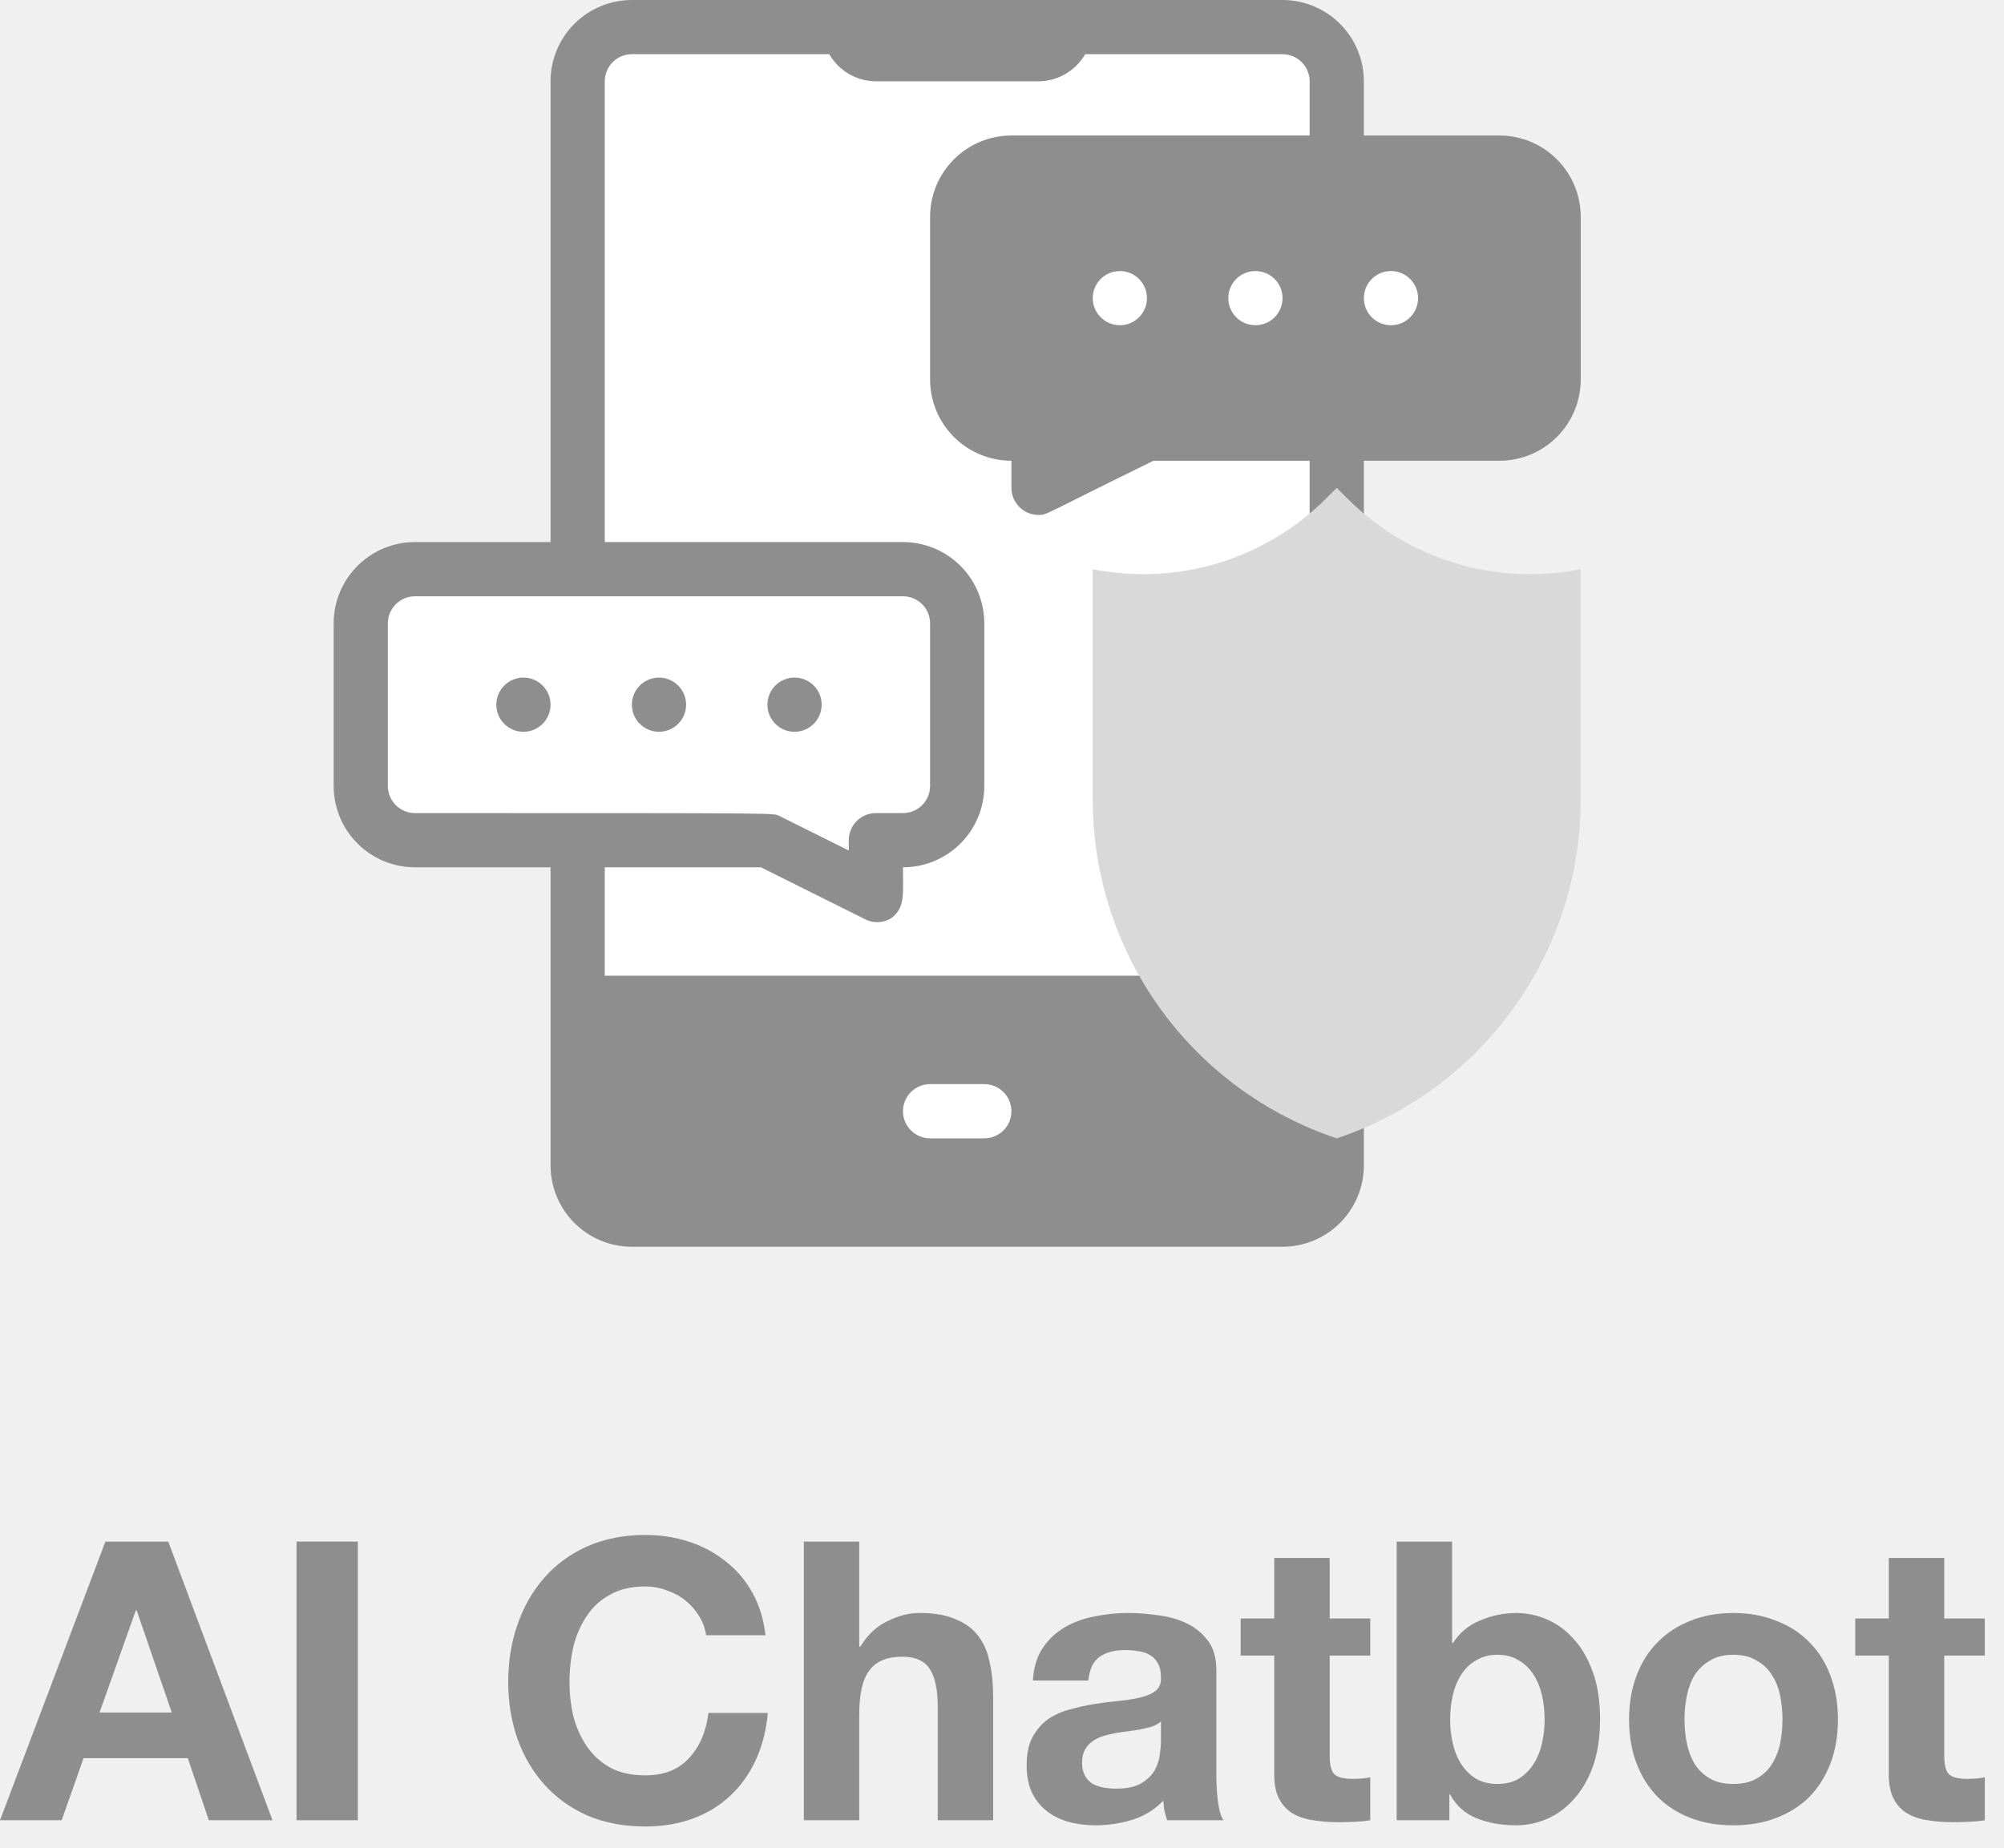
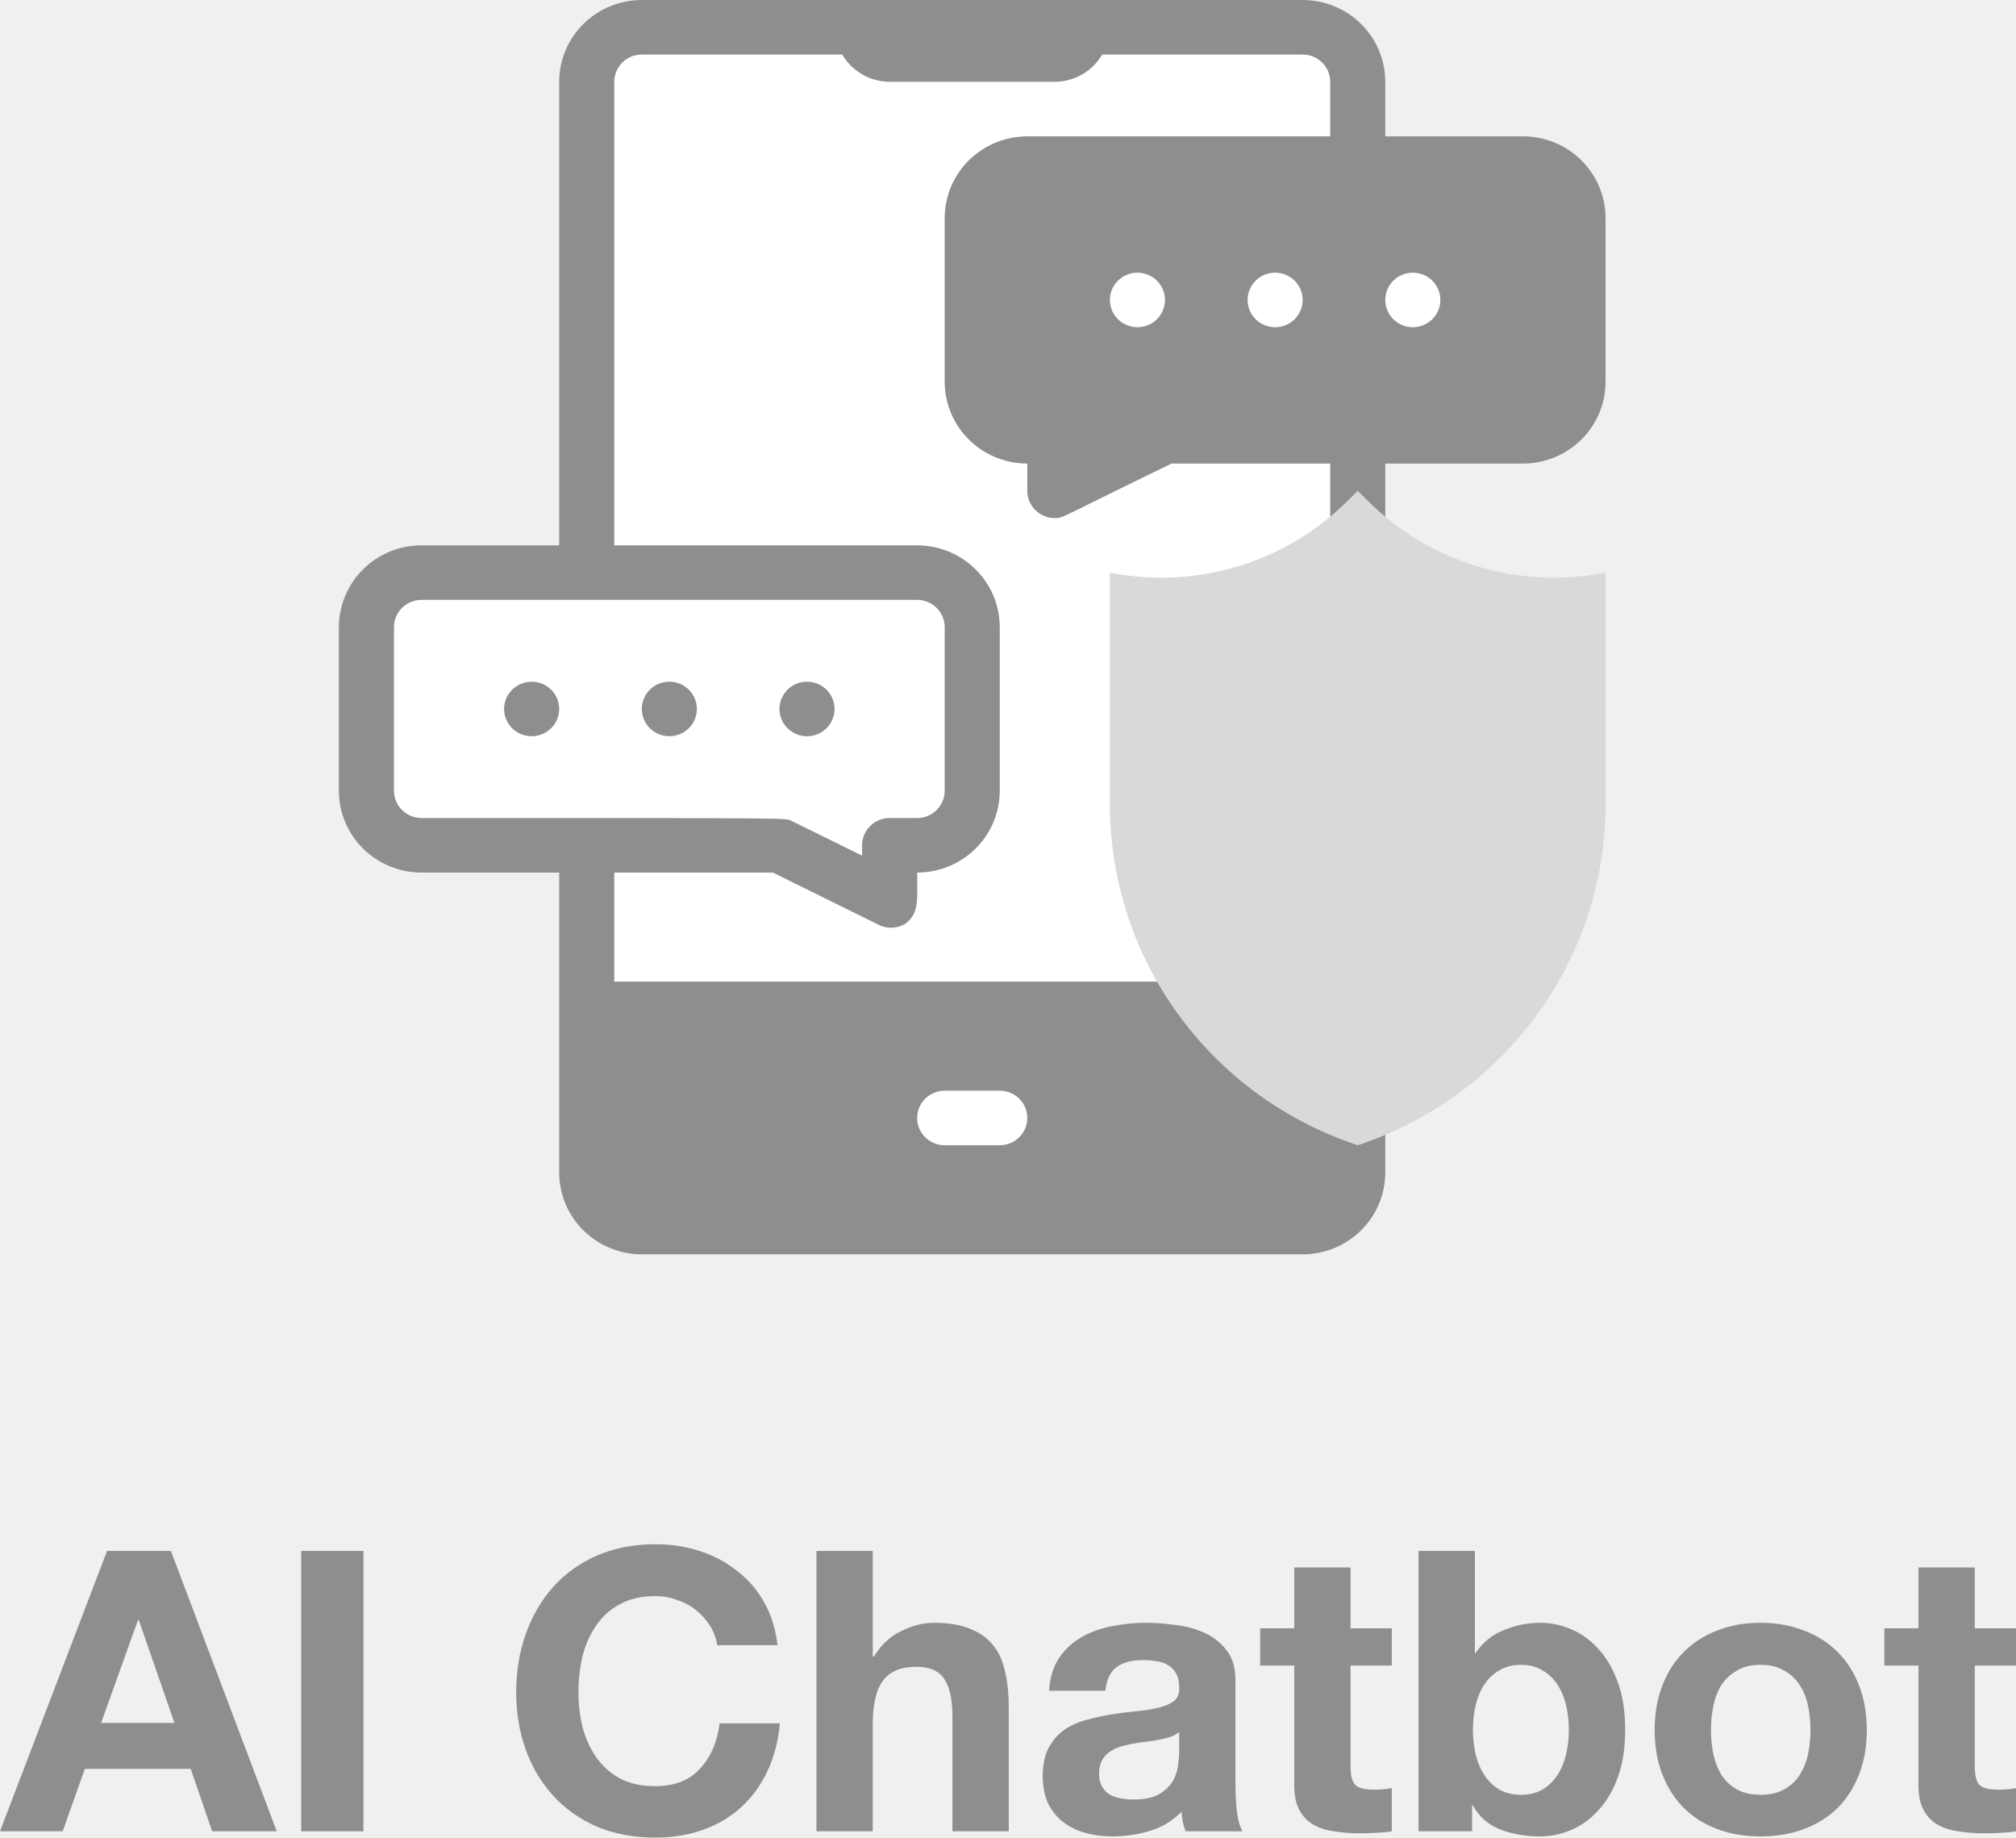
- <svg xmlns="http://www.w3.org/2000/svg" width="77" height="71" viewBox="0 0 77 71" fill="none">
-   <path d="M51.362 3.125V38.542H22.195V3.125C22.195 2.572 22.415 2.043 22.805 1.652C23.196 1.261 23.726 1.042 24.279 1.042H49.279C49.831 1.042 50.361 1.261 50.752 1.652C51.142 2.043 51.362 2.572 51.362 3.125Z" fill="white" />
-   <path d="M36.779 23.958V30.208C36.779 30.761 36.559 31.291 36.168 31.681C35.778 32.072 35.248 32.292 34.695 32.292H33.654V34.375L29.487 32.292H15.945C15.393 32.292 14.863 32.072 14.472 31.681C14.081 31.291 13.862 30.761 13.862 30.208V23.958C13.862 23.406 14.081 22.876 14.472 22.485C14.863 22.095 15.393 21.875 15.945 21.875H34.695C35.248 21.875 35.778 22.095 36.168 22.485C36.559 22.876 36.779 23.406 36.779 23.958Z" fill="white" />
-   <path d="M51.362 38.542V44.792C51.362 45.344 51.142 45.874 50.752 46.265C50.361 46.656 49.831 46.875 49.279 46.875H24.279C23.726 46.875 23.196 46.656 22.805 46.265C22.415 45.874 22.195 45.344 22.195 44.792V38.542H51.362Z" fill="#8E8E8E" />
-   <path d="M36.779 8.333V14.583C36.779 15.136 36.998 15.666 37.389 16.056C37.779 16.447 38.309 16.667 38.862 16.667H39.904V18.75L44.07 16.667H57.612C58.164 16.667 58.694 16.447 59.085 16.056C59.476 15.666 59.695 15.136 59.695 14.583V8.333C59.695 7.781 59.476 7.251 59.085 6.86C58.694 6.469 58.164 6.25 57.612 6.25H38.862C38.309 6.25 37.779 6.469 37.389 6.86C36.998 7.251 36.779 7.781 36.779 8.333Z" fill="#8E8E8E" />
-   <path d="M57.612 5.208H52.404V3.125C52.404 2.296 52.074 1.501 51.488 0.915C50.902 0.329 50.107 0 49.279 0H24.279C23.45 0 22.655 0.329 22.069 0.915C21.483 1.501 21.154 2.296 21.154 3.125V20.833H15.945C15.116 20.833 14.322 21.163 13.735 21.749C13.149 22.335 12.82 23.13 12.82 23.958V30.208C12.82 31.037 13.149 31.832 13.735 32.418C14.322 33.004 15.116 33.333 15.945 33.333H21.154V44.792C21.154 45.62 21.483 46.415 22.069 47.001C22.655 47.587 23.45 47.917 24.279 47.917H49.279C50.107 47.917 50.902 47.587 51.488 47.001C52.074 46.415 52.404 45.62 52.404 44.792V17.708H57.612C58.441 17.708 59.236 17.379 59.822 16.793C60.408 16.207 60.737 15.412 60.737 14.583V8.333C60.737 7.505 60.408 6.71 59.822 6.124C59.236 5.538 58.441 5.208 57.612 5.208ZM14.903 30.208V23.958C14.903 23.682 15.013 23.417 15.209 23.222C15.404 23.026 15.669 22.917 15.945 22.917H34.695C34.971 22.917 35.236 23.026 35.432 23.222C35.627 23.417 35.737 23.682 35.737 23.958V30.208C35.737 30.485 35.627 30.75 35.432 30.945C35.236 31.14 34.971 31.25 34.695 31.25H33.654C33.377 31.25 33.112 31.36 32.917 31.555C32.722 31.75 32.612 32.015 32.612 32.292V32.688L29.956 31.365C29.643 31.25 30.768 31.25 15.945 31.25C15.669 31.25 15.404 31.14 15.209 30.945C15.013 30.75 14.903 30.485 14.903 30.208ZM49.279 45.833H24.279C24.002 45.833 23.737 45.724 23.542 45.528C23.347 45.333 23.237 45.068 23.237 44.792V39.583H50.32V44.792C50.32 45.068 50.21 45.333 50.015 45.528C49.82 45.724 49.555 45.833 49.279 45.833ZM50.32 37.5H23.237V33.333H29.237L33.185 35.302C33.343 35.394 33.523 35.442 33.706 35.442C33.888 35.442 34.068 35.394 34.226 35.302C34.789 34.896 34.695 34.375 34.695 33.333C35.524 33.333 36.319 33.004 36.905 32.418C37.491 31.832 37.82 31.037 37.82 30.208V23.958C37.82 23.13 37.491 22.335 36.905 21.749C36.319 21.163 35.524 20.833 34.695 20.833H23.237V3.125C23.237 2.849 23.347 2.584 23.542 2.388C23.737 2.193 24.002 2.083 24.279 2.083H31.862C32.044 2.398 32.305 2.66 32.619 2.843C32.933 3.026 33.29 3.123 33.654 3.125H39.904C40.267 3.123 40.624 3.026 40.938 2.843C41.252 2.66 41.513 2.398 41.695 2.083H49.279C49.555 2.083 49.82 2.193 50.015 2.388C50.21 2.584 50.32 2.849 50.32 3.125V5.208H38.862C38.033 5.208 37.238 5.538 36.652 6.124C36.066 6.71 35.737 7.505 35.737 8.333V14.583C35.737 15.412 36.066 16.207 36.652 16.793C37.238 17.379 38.033 17.708 38.862 17.708V18.75C38.862 19.026 38.972 19.291 39.167 19.487C39.362 19.682 39.627 19.792 39.904 19.792C40.237 19.792 40.06 19.792 44.32 17.708H50.32V37.5ZM58.654 14.583C58.654 14.86 58.544 15.125 58.348 15.32C58.153 15.515 57.888 15.625 57.612 15.625H44.07C43.737 15.625 43.883 15.625 40.945 17.062V16.667C40.945 16.39 40.835 16.125 40.64 15.93C40.445 15.735 40.18 15.625 39.904 15.625H38.862C38.586 15.625 38.321 15.515 38.125 15.32C37.93 15.125 37.82 14.86 37.82 14.583V8.333C37.82 8.057 37.93 7.792 38.125 7.597C38.321 7.401 38.586 7.292 38.862 7.292H57.612C57.888 7.292 58.153 7.401 58.348 7.597C58.544 7.792 58.654 8.057 58.654 8.333V14.583Z" fill="#8E8E8E" />
-   <path d="M20.112 28.125C20.687 28.125 21.154 27.659 21.154 27.083C21.154 26.508 20.687 26.042 20.112 26.042C19.537 26.042 19.07 26.508 19.07 27.083C19.07 27.659 19.537 28.125 20.112 28.125Z" fill="#8E8E8E" />
-   <path d="M25.32 28.125C25.895 28.125 26.362 27.659 26.362 27.083C26.362 26.508 25.895 26.042 25.32 26.042C24.745 26.042 24.279 26.508 24.279 27.083C24.279 27.659 24.745 28.125 25.32 28.125Z" fill="#8E8E8E" />
-   <path d="M30.529 28.125C31.104 28.125 31.57 27.659 31.57 27.083C31.57 26.508 31.104 26.042 30.529 26.042C29.953 26.042 29.487 26.508 29.487 27.083C29.487 27.659 29.953 28.125 30.529 28.125Z" fill="#8E8E8E" />
-   <path d="M53.445 12.5C54.02 12.5 54.487 12.034 54.487 11.458C54.487 10.883 54.02 10.417 53.445 10.417C52.87 10.417 52.404 10.883 52.404 11.458C52.404 12.034 52.87 12.5 53.445 12.5Z" fill="white" />
-   <path d="M48.237 12.5C48.812 12.5 49.279 12.034 49.279 11.458C49.279 10.883 48.812 10.417 48.237 10.417C47.661 10.417 47.195 10.883 47.195 11.458C47.195 12.034 47.661 12.5 48.237 12.5Z" fill="white" />
-   <path d="M43.029 12.5C43.604 12.5 44.07 12.034 44.07 11.458C44.07 10.883 43.604 10.417 43.029 10.417C42.453 10.417 41.987 10.883 41.987 11.458C41.987 12.034 42.453 12.5 43.029 12.5Z" fill="white" />
-   <path d="M51.362 43.75C48.632 42.839 46.258 41.092 44.575 38.757C42.893 36.422 41.987 33.617 41.987 30.74V21.875C43.59 22.195 45.248 22.115 46.812 21.641C48.377 21.166 49.8 20.313 50.956 19.156L51.362 18.75L51.768 19.156C52.922 20.314 54.346 21.169 55.911 21.643C57.476 22.118 59.134 22.197 60.737 21.875V30.74C60.736 33.617 59.831 36.422 58.148 38.757C56.466 41.092 54.092 42.839 51.362 43.75Z" fill="#D9D9D9" />
-   <path d="M37.82 43.75H35.737C35.461 43.75 35.196 43.64 35 43.445C34.805 43.25 34.695 42.985 34.695 42.708C34.695 42.432 34.805 42.167 35 41.972C35.196 41.776 35.461 41.667 35.737 41.667H37.82C38.096 41.667 38.361 41.776 38.557 41.972C38.752 42.167 38.862 42.432 38.862 42.708C38.862 42.985 38.752 43.25 38.557 43.445C38.361 43.64 38.096 43.75 37.82 43.75Z" fill="white" />
-   <path d="M3.825 65.818H6.6L5.25 61.888H5.22L3.825 65.818ZM4.05 59.248H6.465L10.47 69.958H8.025L7.215 67.573H3.21L2.37 69.958H0L4.05 59.248Z" fill="#8E8E8E" />
-   <path d="M11.394 59.248H13.749V69.958H11.394V59.248Z" fill="#8E8E8E" />
-   <path d="M27.132 62.848C27.092 62.578 27.002 62.333 26.862 62.113C26.722 61.883 26.547 61.683 26.337 61.513C26.127 61.343 25.887 61.213 25.617 61.123C25.357 61.023 25.082 60.973 24.792 60.973C24.262 60.973 23.812 61.078 23.442 61.288C23.072 61.488 22.772 61.763 22.542 62.113C22.312 62.453 22.142 62.843 22.032 63.283C21.932 63.723 21.882 64.178 21.882 64.648C21.882 65.098 21.932 65.538 22.032 65.968C22.142 66.388 22.312 66.768 22.542 67.108C22.772 67.448 23.072 67.723 23.442 67.933C23.812 68.133 24.262 68.233 24.792 68.233C25.512 68.233 26.072 68.013 26.472 67.573C26.882 67.133 27.132 66.553 27.222 65.833H29.502C29.442 66.503 29.287 67.108 29.037 67.648C28.787 68.188 28.457 68.648 28.047 69.028C27.637 69.408 27.157 69.698 26.607 69.898C26.057 70.098 25.452 70.198 24.792 70.198C23.972 70.198 23.232 70.058 22.572 69.778C21.922 69.488 21.372 69.093 20.922 68.593C20.472 68.093 20.127 67.508 19.887 66.838C19.647 66.158 19.527 65.428 19.527 64.648C19.527 63.848 19.647 63.108 19.887 62.428C20.127 61.738 20.472 61.138 20.922 60.628C21.372 60.118 21.922 59.718 22.572 59.428C23.232 59.138 23.972 58.993 24.792 58.993C25.382 58.993 25.937 59.078 26.457 59.248C26.987 59.418 27.457 59.668 27.867 59.998C28.287 60.318 28.632 60.718 28.902 61.198C29.172 61.678 29.342 62.228 29.412 62.848H27.132Z" fill="#8E8E8E" />
-   <path d="M30.885 59.248H33.015V63.283H33.06C33.33 62.833 33.675 62.508 34.095 62.308C34.515 62.098 34.925 61.993 35.325 61.993C35.895 61.993 36.36 62.073 36.72 62.233C37.09 62.383 37.38 62.598 37.59 62.878C37.8 63.148 37.945 63.483 38.025 63.883C38.115 64.273 38.16 64.708 38.16 65.188V69.958H36.03V65.578C36.03 64.938 35.93 64.463 35.73 64.153C35.53 63.833 35.175 63.673 34.665 63.673C34.085 63.673 33.665 63.848 33.405 64.198C33.145 64.538 33.015 65.103 33.015 65.893V69.958H30.885V59.248Z" fill="#8E8E8E" />
-   <path d="M39.687 64.588C39.717 64.088 39.842 63.673 40.062 63.343C40.282 63.013 40.562 62.748 40.902 62.548C41.242 62.348 41.622 62.208 42.042 62.128C42.472 62.038 42.902 61.993 43.332 61.993C43.722 61.993 44.117 62.023 44.517 62.083C44.917 62.133 45.282 62.238 45.612 62.398C45.942 62.558 46.212 62.783 46.422 63.073C46.632 63.353 46.737 63.728 46.737 64.198V68.233C46.737 68.583 46.757 68.918 46.797 69.238C46.837 69.558 46.907 69.798 47.007 69.958H44.847C44.807 69.838 44.772 69.718 44.742 69.598C44.722 69.468 44.707 69.338 44.697 69.208C44.357 69.558 43.957 69.803 43.497 69.943C43.037 70.083 42.567 70.153 42.087 70.153C41.717 70.153 41.372 70.108 41.052 70.018C40.732 69.928 40.452 69.788 40.212 69.598C39.972 69.408 39.782 69.168 39.642 68.878C39.512 68.588 39.447 68.243 39.447 67.843C39.447 67.403 39.522 67.043 39.672 66.763C39.832 66.473 40.032 66.243 40.272 66.073C40.522 65.903 40.802 65.778 41.112 65.698C41.432 65.608 41.752 65.538 42.072 65.488C42.392 65.438 42.707 65.398 43.017 65.368C43.327 65.338 43.602 65.293 43.842 65.233C44.082 65.173 44.272 65.088 44.412 64.978C44.552 64.858 44.617 64.688 44.607 64.468C44.607 64.238 44.567 64.058 44.487 63.928C44.417 63.788 44.317 63.683 44.187 63.613C44.067 63.533 43.922 63.483 43.752 63.463C43.592 63.433 43.417 63.418 43.227 63.418C42.807 63.418 42.477 63.508 42.237 63.688C41.997 63.868 41.857 64.168 41.817 64.588H39.687ZM44.607 66.163C44.517 66.243 44.402 66.308 44.262 66.358C44.132 66.398 43.987 66.433 43.827 66.463C43.677 66.493 43.517 66.518 43.347 66.538C43.177 66.558 43.007 66.583 42.837 66.613C42.677 66.643 42.517 66.683 42.357 66.733C42.207 66.783 42.072 66.853 41.952 66.943C41.842 67.023 41.752 67.128 41.682 67.258C41.612 67.388 41.577 67.553 41.577 67.753C41.577 67.943 41.612 68.103 41.682 68.233C41.752 68.363 41.847 68.468 41.967 68.548C42.087 68.618 42.227 68.668 42.387 68.698C42.547 68.728 42.712 68.743 42.882 68.743C43.302 68.743 43.627 68.673 43.857 68.533C44.087 68.393 44.257 68.228 44.367 68.038C44.477 67.838 44.542 67.638 44.562 67.438C44.592 67.238 44.607 67.078 44.607 66.958V66.163Z" fill="#8E8E8E" />
-   <path d="M51.09 62.203H52.65V63.628H51.09V67.468C51.09 67.828 51.15 68.068 51.27 68.188C51.39 68.308 51.63 68.368 51.99 68.368C52.11 68.368 52.225 68.363 52.335 68.353C52.445 68.343 52.55 68.328 52.65 68.308V69.958C52.47 69.988 52.27 70.008 52.05 70.018C51.83 70.028 51.615 70.033 51.405 70.033C51.075 70.033 50.76 70.008 50.46 69.958C50.17 69.918 49.91 69.833 49.68 69.703C49.46 69.573 49.285 69.388 49.155 69.148C49.025 68.908 48.96 68.593 48.96 68.203V63.628H47.67V62.203H48.96V59.878H51.09V62.203Z" fill="#8E8E8E" />
-   <path d="M59.349 66.088C59.349 65.758 59.314 65.443 59.244 65.143C59.174 64.843 59.064 64.578 58.914 64.348C58.764 64.118 58.574 63.938 58.344 63.808C58.124 63.668 57.854 63.598 57.534 63.598C57.224 63.598 56.954 63.668 56.724 63.808C56.494 63.938 56.304 64.118 56.154 64.348C56.004 64.578 55.894 64.843 55.824 65.143C55.754 65.443 55.719 65.758 55.719 66.088C55.719 66.408 55.754 66.718 55.824 67.018C55.894 67.318 56.004 67.583 56.154 67.813C56.304 68.043 56.494 68.228 56.724 68.368C56.954 68.498 57.224 68.563 57.534 68.563C57.854 68.563 58.124 68.498 58.344 68.368C58.574 68.228 58.764 68.043 58.914 67.813C59.064 67.583 59.174 67.318 59.244 67.018C59.314 66.718 59.349 66.408 59.349 66.088ZM53.664 59.248H55.794V63.148H55.824C56.084 62.748 56.434 62.458 56.874 62.278C57.324 62.088 57.789 61.993 58.269 61.993C58.659 61.993 59.044 62.073 59.424 62.233C59.804 62.393 60.144 62.638 60.444 62.968C60.754 63.298 61.004 63.723 61.194 64.243C61.384 64.753 61.479 65.363 61.479 66.073C61.479 66.783 61.384 67.398 61.194 67.918C61.004 68.428 60.754 68.848 60.444 69.178C60.144 69.508 59.804 69.753 59.424 69.913C59.044 70.073 58.659 70.153 58.269 70.153C57.699 70.153 57.189 70.063 56.739 69.883C56.289 69.703 55.949 69.398 55.719 68.968H55.689V69.958H53.664V59.248Z" fill="#8E8E8E" />
-   <path d="M64.724 66.088C64.724 66.398 64.754 66.703 64.814 67.003C64.874 67.293 64.974 67.558 65.114 67.798C65.264 68.028 65.459 68.213 65.699 68.353C65.939 68.493 66.239 68.563 66.599 68.563C66.959 68.563 67.259 68.493 67.499 68.353C67.749 68.213 67.944 68.028 68.084 67.798C68.234 67.558 68.339 67.293 68.399 67.003C68.459 66.703 68.489 66.398 68.489 66.088C68.489 65.778 68.459 65.473 68.399 65.173C68.339 64.873 68.234 64.608 68.084 64.378C67.944 64.148 67.749 63.963 67.499 63.823C67.259 63.673 66.959 63.598 66.599 63.598C66.239 63.598 65.939 63.673 65.699 63.823C65.459 63.963 65.264 64.148 65.114 64.378C64.974 64.608 64.874 64.873 64.814 65.173C64.754 65.473 64.724 65.778 64.724 66.088ZM62.594 66.088C62.594 65.468 62.689 64.908 62.879 64.408C63.069 63.898 63.339 63.468 63.689 63.118C64.039 62.758 64.459 62.483 64.949 62.293C65.439 62.093 65.989 61.993 66.599 61.993C67.209 61.993 67.759 62.093 68.249 62.293C68.749 62.483 69.174 62.758 69.524 63.118C69.874 63.468 70.144 63.898 70.334 64.408C70.524 64.908 70.619 65.468 70.619 66.088C70.619 66.708 70.524 67.268 70.334 67.768C70.144 68.268 69.874 68.698 69.524 69.058C69.174 69.408 68.749 69.678 68.249 69.868C67.759 70.058 67.209 70.153 66.599 70.153C65.989 70.153 65.439 70.058 64.949 69.868C64.459 69.678 64.039 69.408 63.689 69.058C63.339 68.698 63.069 68.268 62.879 67.768C62.689 67.268 62.594 66.708 62.594 66.088Z" fill="#8E8E8E" />
-   <path d="M74.704 62.203H76.263V63.628H74.704V67.468C74.704 67.828 74.763 68.068 74.883 68.188C75.004 68.308 75.243 68.368 75.603 68.368C75.724 68.368 75.838 68.363 75.948 68.353C76.058 68.343 76.163 68.328 76.263 68.308V69.958C76.084 69.988 75.883 70.008 75.663 70.018C75.444 70.028 75.228 70.033 75.019 70.033C74.689 70.033 74.374 70.008 74.073 69.958C73.784 69.918 73.523 69.833 73.293 69.703C73.073 69.573 72.898 69.388 72.769 69.148C72.638 68.908 72.573 68.593 72.573 68.203V63.628H71.284V62.203H72.573V59.878H74.704V62.203Z" fill="#8E8E8E" />
+ <svg xmlns="http://www.w3.org/2000/svg" width="79" height="72" viewBox="0 0 79 72" fill="none">
+   <path d="M53.205 3.205V39.531H22.991V3.205C22.991 2.638 23.219 2.095 23.624 1.694C24.028 1.294 24.577 1.068 25.15 1.068H51.047C51.619 1.068 52.168 1.294 52.573 1.694C52.977 2.095 53.205 2.638 53.205 3.205Z" fill="white" />
+   <path d="M38.098 24.573V30.984C38.098 31.55 37.871 32.094 37.466 32.495C37.061 32.895 36.512 33.12 35.94 33.12H34.861V35.257L30.545 33.12H16.517C15.945 33.12 15.396 32.895 14.991 32.495C14.587 32.094 14.359 31.55 14.359 30.984V24.573C14.359 24.006 14.587 23.463 14.991 23.062C15.396 22.662 15.945 22.436 16.517 22.436H35.94C36.512 22.436 37.061 22.662 37.466 23.062C37.871 23.463 38.098 24.006 38.098 24.573Z" fill="white" />
+   <path d="M53.205 39.531V45.941C53.205 46.508 52.977 47.051 52.573 47.452C52.168 47.853 51.619 48.078 51.047 48.078H25.15C24.577 48.078 24.028 47.853 23.624 47.452C23.219 47.051 22.991 46.508 22.991 45.941V39.531H53.205Z" fill="#8E8E8E" />
+   <path d="M38.098 8.547V14.958C38.098 15.524 38.325 16.068 38.73 16.469C39.135 16.869 39.684 17.094 40.256 17.094H41.335V19.231L45.651 17.094H59.679C60.251 17.094 60.8 16.869 61.205 16.469C61.61 16.068 61.837 15.524 61.837 14.958V8.547C61.837 7.981 61.61 7.437 61.205 7.036C60.8 6.636 60.251 6.41 59.679 6.41H40.256C39.684 6.41 39.135 6.636 38.73 7.036C38.325 7.437 38.098 7.981 38.098 8.547Z" fill="#8E8E8E" />
+   <path d="M59.679 5.342H54.284V3.205C54.284 2.355 53.943 1.54 53.336 0.939C52.729 0.338 51.905 0 51.047 0H25.15C24.291 0 23.468 0.338 22.861 0.939C22.254 1.54 21.913 2.355 21.913 3.205V21.368H16.517C15.659 21.368 14.835 21.706 14.228 22.307C13.621 22.908 13.28 23.723 13.28 24.573V30.984C13.28 31.834 13.621 32.649 14.228 33.25C14.835 33.851 15.659 34.189 16.517 34.189H21.913V45.941C21.913 46.791 22.254 47.607 22.861 48.208C23.468 48.809 24.291 49.147 25.15 49.147H51.047C51.905 49.147 52.729 48.809 53.336 48.208C53.943 47.607 54.284 46.791 54.284 45.941V18.163H59.679C60.538 18.163 61.361 17.825 61.968 17.224C62.575 16.623 62.916 15.808 62.916 14.958V8.547C62.916 7.697 62.575 6.882 61.968 6.281C61.361 5.68 60.538 5.342 59.679 5.342ZM15.438 30.984V24.573C15.438 24.29 15.552 24.018 15.754 23.818C15.957 23.617 16.231 23.505 16.517 23.505H35.94C36.226 23.505 36.501 23.617 36.703 23.818C36.905 24.018 37.019 24.29 37.019 24.573V30.984C37.019 31.267 36.905 31.539 36.703 31.739C36.501 31.939 36.226 32.052 35.94 32.052H34.861C34.575 32.052 34.3 32.165 34.098 32.365C33.896 32.565 33.782 32.837 33.782 33.12V33.526L31.03 32.17C30.707 32.052 31.872 32.052 16.517 32.052C16.231 32.052 15.957 31.939 15.754 31.739C15.552 31.539 15.438 31.267 15.438 30.984ZM51.047 47.01H25.15C24.863 47.01 24.589 46.897 24.387 46.697C24.184 46.496 24.071 46.225 24.071 45.941V40.599H52.126V45.941C52.126 46.225 52.012 46.496 51.81 46.697C51.607 46.897 51.333 47.01 51.047 47.01ZM52.126 38.462H24.071V34.189H30.286L34.376 36.208C34.539 36.302 34.726 36.351 34.915 36.351C35.104 36.351 35.291 36.302 35.455 36.208C36.037 35.791 35.94 35.257 35.94 34.189C36.799 34.189 37.622 33.851 38.229 33.25C38.836 32.649 39.177 31.834 39.177 30.984V24.573C39.177 23.723 38.836 22.908 38.229 22.307C37.622 21.706 36.799 21.368 35.94 21.368H24.071V3.205C24.071 2.922 24.184 2.65 24.387 2.45C24.589 2.249 24.863 2.137 25.15 2.137H33.005C33.193 2.46 33.464 2.728 33.789 2.916C34.115 3.103 34.484 3.203 34.861 3.205H41.335C41.712 3.203 42.081 3.103 42.407 2.916C42.733 2.728 43.003 2.46 43.191 2.137H51.047C51.333 2.137 51.607 2.249 51.81 2.45C52.012 2.65 52.126 2.922 52.126 3.205V5.342H40.256C39.398 5.342 38.574 5.68 37.967 6.281C37.36 6.882 37.019 7.697 37.019 8.547V14.958C37.019 15.808 37.36 16.623 37.967 17.224C38.574 17.825 39.398 18.163 40.256 18.163V19.231C40.256 19.515 40.37 19.786 40.572 19.987C40.775 20.187 41.049 20.3 41.335 20.3C41.681 20.3 41.497 20.3 45.91 18.163H52.126V38.462ZM60.758 14.958C60.758 15.241 60.644 15.513 60.442 15.713C60.24 15.914 59.965 16.026 59.679 16.026H45.651C45.306 16.026 45.457 16.026 42.414 17.5V17.094C42.414 16.811 42.301 16.539 42.098 16.339C41.896 16.139 41.621 16.026 41.335 16.026H40.256C39.97 16.026 39.696 15.914 39.493 15.713C39.291 15.513 39.177 15.241 39.177 14.958V8.547C39.177 8.264 39.291 7.992 39.493 7.792C39.696 7.591 39.97 7.479 40.256 7.479H59.679C59.965 7.479 60.24 7.591 60.442 7.792C60.644 7.992 60.758 8.264 60.758 8.547V14.958Z" fill="#8E8E8E" />
+   <path d="M20.834 28.847C21.429 28.847 21.913 28.369 21.913 27.778C21.913 27.188 21.429 26.71 20.834 26.71C20.238 26.71 19.754 27.188 19.754 27.778C19.754 28.369 20.238 28.847 20.834 28.847Z" fill="#8E8E8E" />
+   <path d="M26.229 28.847C26.825 28.847 27.308 28.369 27.308 27.778C27.308 27.188 26.825 26.71 26.229 26.71C25.633 26.71 25.15 27.188 25.15 27.778C25.15 28.369 25.633 28.847 26.229 28.847Z" fill="#8E8E8E" />
+   <path d="M31.624 28.847C32.22 28.847 32.703 28.369 32.703 27.778C32.703 27.188 32.22 26.71 31.624 26.71C31.028 26.71 30.545 27.188 30.545 27.778C30.545 28.369 31.028 28.847 31.624 28.847Z" fill="#8E8E8E" />
+   <path d="M55.363 12.821C55.959 12.821 56.442 12.342 56.442 11.752C56.442 11.162 55.959 10.684 55.363 10.684C54.767 10.684 54.284 11.162 54.284 11.752C54.284 12.342 54.767 12.821 55.363 12.821Z" fill="white" />
+   <path d="M49.968 12.821C50.564 12.821 51.047 12.342 51.047 11.752C51.047 11.162 50.564 10.684 49.968 10.684C49.372 10.684 48.889 11.162 48.889 11.752C48.889 12.342 49.372 12.821 49.968 12.821Z" fill="white" />
+   <path d="M44.572 12.821C45.168 12.821 45.651 12.342 45.651 11.752C45.651 11.162 45.168 10.684 44.572 10.684C43.977 10.684 43.493 11.162 43.493 11.752C43.493 12.342 43.977 12.821 44.572 12.821Z" fill="white" />
+   <path d="M53.205 44.873C50.377 43.938 47.918 42.147 46.175 39.752C44.432 37.357 43.494 34.48 43.493 31.529V22.436C45.154 22.765 46.871 22.683 48.492 22.196C50.113 21.71 51.587 20.834 52.784 19.648L53.205 19.231L53.626 19.648C54.821 20.836 56.296 21.712 57.917 22.199C59.538 22.685 61.255 22.767 62.916 22.436V31.529C62.916 34.48 61.977 37.357 60.235 39.752C58.492 42.147 56.033 43.938 53.205 44.873Z" fill="#D9D9D9" />
+   <path d="M39.177 44.873H37.019C36.733 44.873 36.459 44.76 36.256 44.56C36.054 44.36 35.94 44.088 35.94 43.804C35.94 43.521 36.054 43.249 36.256 43.049C36.459 42.849 36.733 42.736 37.019 42.736H39.177C39.463 42.736 39.738 42.849 39.94 43.049C40.143 43.249 40.256 43.521 40.256 43.804C40.256 44.088 40.143 44.36 39.94 44.56C39.738 44.76 39.463 44.873 39.177 44.873Z" fill="white" />
+   <path d="M3.962 67.508H6.837L5.438 63.477H5.407L3.962 67.508ZM4.195 60.769H6.697L10.846 71.754H8.313L7.474 69.308H3.325L2.455 71.754H0L4.195 60.769Z" fill="#8E8E8E" />
+   <path d="M11.802 60.769H14.242V71.754H11.802V60.769Z" fill="#8E8E8E" />
+   <path d="M28.106 64.461C28.064 64.184 27.971 63.933 27.826 63.708C27.681 63.472 27.5 63.267 27.282 63.092C27.065 62.918 26.816 62.784 26.536 62.692C26.267 62.59 25.982 62.538 25.682 62.538C25.133 62.538 24.667 62.646 24.283 62.861C23.9 63.066 23.589 63.349 23.351 63.708C23.113 64.056 22.937 64.456 22.823 64.907C22.719 65.359 22.667 65.826 22.667 66.308C22.667 66.769 22.719 67.22 22.823 67.661C22.937 68.092 23.113 68.482 23.351 68.831C23.589 69.179 23.9 69.462 24.283 69.677C24.667 69.882 25.133 69.985 25.682 69.985C26.428 69.985 27.008 69.759 27.422 69.308C27.847 68.856 28.106 68.261 28.199 67.523H30.561C30.499 68.21 30.338 68.831 30.079 69.385C29.82 69.938 29.478 70.41 29.054 70.8C28.629 71.19 28.132 71.487 27.562 71.692C26.992 71.897 26.366 72 25.682 72C24.832 72 24.066 71.856 23.382 71.569C22.709 71.272 22.139 70.867 21.673 70.354C21.207 69.841 20.849 69.241 20.601 68.554C20.352 67.856 20.228 67.108 20.228 66.308C20.228 65.487 20.352 64.728 20.601 64.031C20.849 63.323 21.207 62.708 21.673 62.184C22.139 61.661 22.709 61.251 23.382 60.954C24.066 60.656 24.832 60.507 25.682 60.507C26.293 60.507 26.868 60.595 27.407 60.769C27.956 60.943 28.442 61.2 28.867 61.538C29.302 61.866 29.66 62.277 29.939 62.769C30.219 63.261 30.395 63.825 30.468 64.461H28.106Z" fill="#8E8E8E" />
+   <path d="M31.994 60.769H34.2V64.907H34.247C34.526 64.446 34.884 64.113 35.319 63.907C35.754 63.692 36.178 63.584 36.593 63.584C37.183 63.584 37.665 63.666 38.038 63.831C38.421 63.984 38.722 64.205 38.939 64.492C39.157 64.769 39.307 65.113 39.39 65.523C39.483 65.923 39.53 66.369 39.53 66.861V71.754H37.323V67.261C37.323 66.605 37.22 66.118 37.012 65.8C36.805 65.472 36.438 65.308 35.909 65.308C35.308 65.308 34.873 65.487 34.604 65.846C34.335 66.195 34.2 66.774 34.2 67.585V71.754H31.994V60.769Z" fill="#8E8E8E" />
+   <path d="M41.111 66.246C41.142 65.733 41.272 65.308 41.499 64.969C41.727 64.631 42.017 64.359 42.37 64.154C42.722 63.949 43.115 63.805 43.55 63.723C43.996 63.631 44.441 63.584 44.887 63.584C45.291 63.584 45.7 63.615 46.114 63.677C46.529 63.728 46.907 63.836 47.249 64C47.59 64.164 47.87 64.395 48.088 64.692C48.305 64.979 48.414 65.364 48.414 65.846V69.985C48.414 70.344 48.435 70.687 48.476 71.015C48.518 71.344 48.59 71.59 48.694 71.754H46.456C46.415 71.631 46.379 71.508 46.347 71.385C46.327 71.251 46.311 71.118 46.301 70.985C45.949 71.344 45.534 71.595 45.058 71.739C44.581 71.882 44.094 71.954 43.597 71.954C43.214 71.954 42.856 71.908 42.525 71.815C42.194 71.723 41.903 71.579 41.655 71.385C41.406 71.19 41.209 70.944 41.064 70.646C40.93 70.349 40.862 69.995 40.862 69.585C40.862 69.133 40.94 68.764 41.096 68.477C41.261 68.179 41.468 67.944 41.717 67.769C41.976 67.595 42.266 67.467 42.587 67.385C42.919 67.292 43.25 67.22 43.582 67.169C43.913 67.118 44.239 67.077 44.56 67.046C44.882 67.015 45.166 66.969 45.415 66.908C45.664 66.846 45.861 66.759 46.005 66.646C46.151 66.523 46.218 66.349 46.208 66.123C46.208 65.887 46.166 65.702 46.083 65.569C46.011 65.425 45.907 65.318 45.773 65.246C45.648 65.164 45.498 65.113 45.322 65.092C45.156 65.061 44.975 65.046 44.778 65.046C44.343 65.046 44.001 65.138 43.752 65.323C43.504 65.507 43.359 65.815 43.317 66.246H41.111ZM46.208 67.861C46.114 67.944 45.995 68.01 45.85 68.061C45.715 68.103 45.565 68.138 45.4 68.169C45.244 68.2 45.078 68.226 44.902 68.246C44.726 68.267 44.55 68.292 44.374 68.323C44.208 68.354 44.042 68.395 43.877 68.446C43.721 68.497 43.582 68.569 43.457 68.662C43.343 68.743 43.25 68.851 43.178 68.984C43.105 69.118 43.069 69.287 43.069 69.492C43.069 69.687 43.105 69.851 43.178 69.985C43.25 70.118 43.349 70.226 43.473 70.308C43.597 70.379 43.742 70.431 43.908 70.462C44.074 70.492 44.245 70.508 44.421 70.508C44.856 70.508 45.192 70.436 45.431 70.292C45.669 70.149 45.845 69.979 45.959 69.785C46.073 69.579 46.14 69.374 46.161 69.169C46.192 68.964 46.208 68.8 46.208 68.677V67.861Z" fill="#8E8E8E" />
+   <path d="M52.923 63.8H54.539V65.261H52.923V69.2C52.923 69.569 52.986 69.815 53.11 69.938C53.234 70.061 53.483 70.123 53.856 70.123C53.98 70.123 54.099 70.118 54.213 70.108C54.327 70.097 54.436 70.082 54.539 70.061V71.754C54.353 71.785 54.146 71.805 53.918 71.815C53.69 71.826 53.467 71.831 53.25 71.831C52.908 71.831 52.582 71.805 52.271 71.754C51.97 71.713 51.701 71.626 51.463 71.492C51.235 71.359 51.054 71.169 50.919 70.923C50.784 70.677 50.717 70.354 50.717 69.954V65.261H49.381V63.8H50.717V61.415H52.923V63.8Z" fill="#8E8E8E" />
+   <path d="M61.478 67.784C61.478 67.446 61.442 67.123 61.369 66.815C61.297 66.508 61.183 66.236 61.028 66C60.872 65.764 60.675 65.579 60.437 65.446C60.209 65.302 59.93 65.231 59.598 65.231C59.277 65.231 58.997 65.302 58.759 65.446C58.521 65.579 58.324 65.764 58.169 66C58.013 66.236 57.899 66.508 57.827 66.815C57.754 67.123 57.718 67.446 57.718 67.784C57.718 68.113 57.754 68.431 57.827 68.738C57.899 69.046 58.013 69.318 58.169 69.554C58.324 69.79 58.521 69.979 58.759 70.123C58.997 70.256 59.277 70.323 59.598 70.323C59.93 70.323 60.209 70.256 60.437 70.123C60.675 69.979 60.872 69.79 61.028 69.554C61.183 69.318 61.297 69.046 61.369 68.738C61.442 68.431 61.478 68.113 61.478 67.784ZM55.589 60.769H57.796V64.769H57.827C58.096 64.359 58.459 64.061 58.914 63.877C59.381 63.682 59.862 63.584 60.359 63.584C60.764 63.584 61.162 63.666 61.556 63.831C61.95 63.995 62.302 64.246 62.612 64.584C62.934 64.923 63.193 65.359 63.389 65.892C63.586 66.415 63.685 67.041 63.685 67.769C63.685 68.497 63.586 69.128 63.389 69.662C63.193 70.185 62.934 70.615 62.612 70.954C62.302 71.292 61.95 71.544 61.556 71.708C61.162 71.872 60.764 71.954 60.359 71.954C59.769 71.954 59.241 71.862 58.775 71.677C58.308 71.492 57.956 71.18 57.718 70.738H57.687V71.754H55.589V60.769Z" fill="#8E8E8E" />
+   <path d="M67.046 67.784C67.046 68.103 67.077 68.415 67.139 68.723C67.201 69.02 67.305 69.292 67.45 69.538C67.605 69.774 67.807 69.964 68.056 70.108C68.305 70.251 68.615 70.323 68.988 70.323C69.361 70.323 69.672 70.251 69.921 70.108C70.18 69.964 70.382 69.774 70.527 69.538C70.682 69.292 70.791 69.02 70.853 68.723C70.915 68.415 70.946 68.103 70.946 67.784C70.946 67.467 70.915 67.154 70.853 66.846C70.791 66.538 70.682 66.266 70.527 66.031C70.382 65.795 70.18 65.605 69.921 65.461C69.672 65.308 69.361 65.231 68.988 65.231C68.615 65.231 68.305 65.308 68.056 65.461C67.807 65.605 67.605 65.795 67.45 66.031C67.305 66.266 67.201 66.538 67.139 66.846C67.077 67.154 67.046 67.467 67.046 67.784ZM64.84 67.784C64.84 67.149 64.938 66.574 65.135 66.061C65.332 65.538 65.611 65.097 65.974 64.738C66.336 64.369 66.772 64.087 67.279 63.892C67.787 63.687 68.356 63.584 68.988 63.584C69.62 63.584 70.19 63.687 70.698 63.892C71.215 64.087 71.656 64.369 72.018 64.738C72.381 65.097 72.66 65.538 72.857 66.061C73.054 66.574 73.153 67.149 73.153 67.784C73.153 68.42 73.054 68.995 72.857 69.508C72.66 70.02 72.381 70.462 72.018 70.831C71.656 71.19 71.215 71.467 70.698 71.662C70.19 71.856 69.62 71.954 68.988 71.954C68.356 71.954 67.787 71.856 67.279 71.662C66.772 71.467 66.336 71.19 65.974 70.831C65.611 70.462 65.332 70.02 65.135 69.508C64.938 68.995 64.84 68.42 64.84 67.784Z" fill="#8E8E8E" />
+   <path d="M77.384 63.8H79V65.261H77.384V69.2C77.384 69.569 77.446 69.815 77.57 69.938C77.695 70.061 77.943 70.123 78.316 70.123C78.441 70.123 78.56 70.118 78.674 70.108C78.788 70.097 78.896 70.082 79 70.061V71.754C78.814 71.785 78.606 71.805 78.379 71.815C78.151 71.826 77.928 71.831 77.71 71.831C77.368 71.831 77.042 71.805 76.731 71.754C76.431 71.713 76.162 71.626 75.923 71.492C75.695 71.359 75.514 71.169 75.38 70.923C75.245 70.677 75.178 70.354 75.178 69.954V65.261H73.841V63.8H75.178V61.415H77.384V63.8Z" fill="#8E8E8E" />
</svg>
